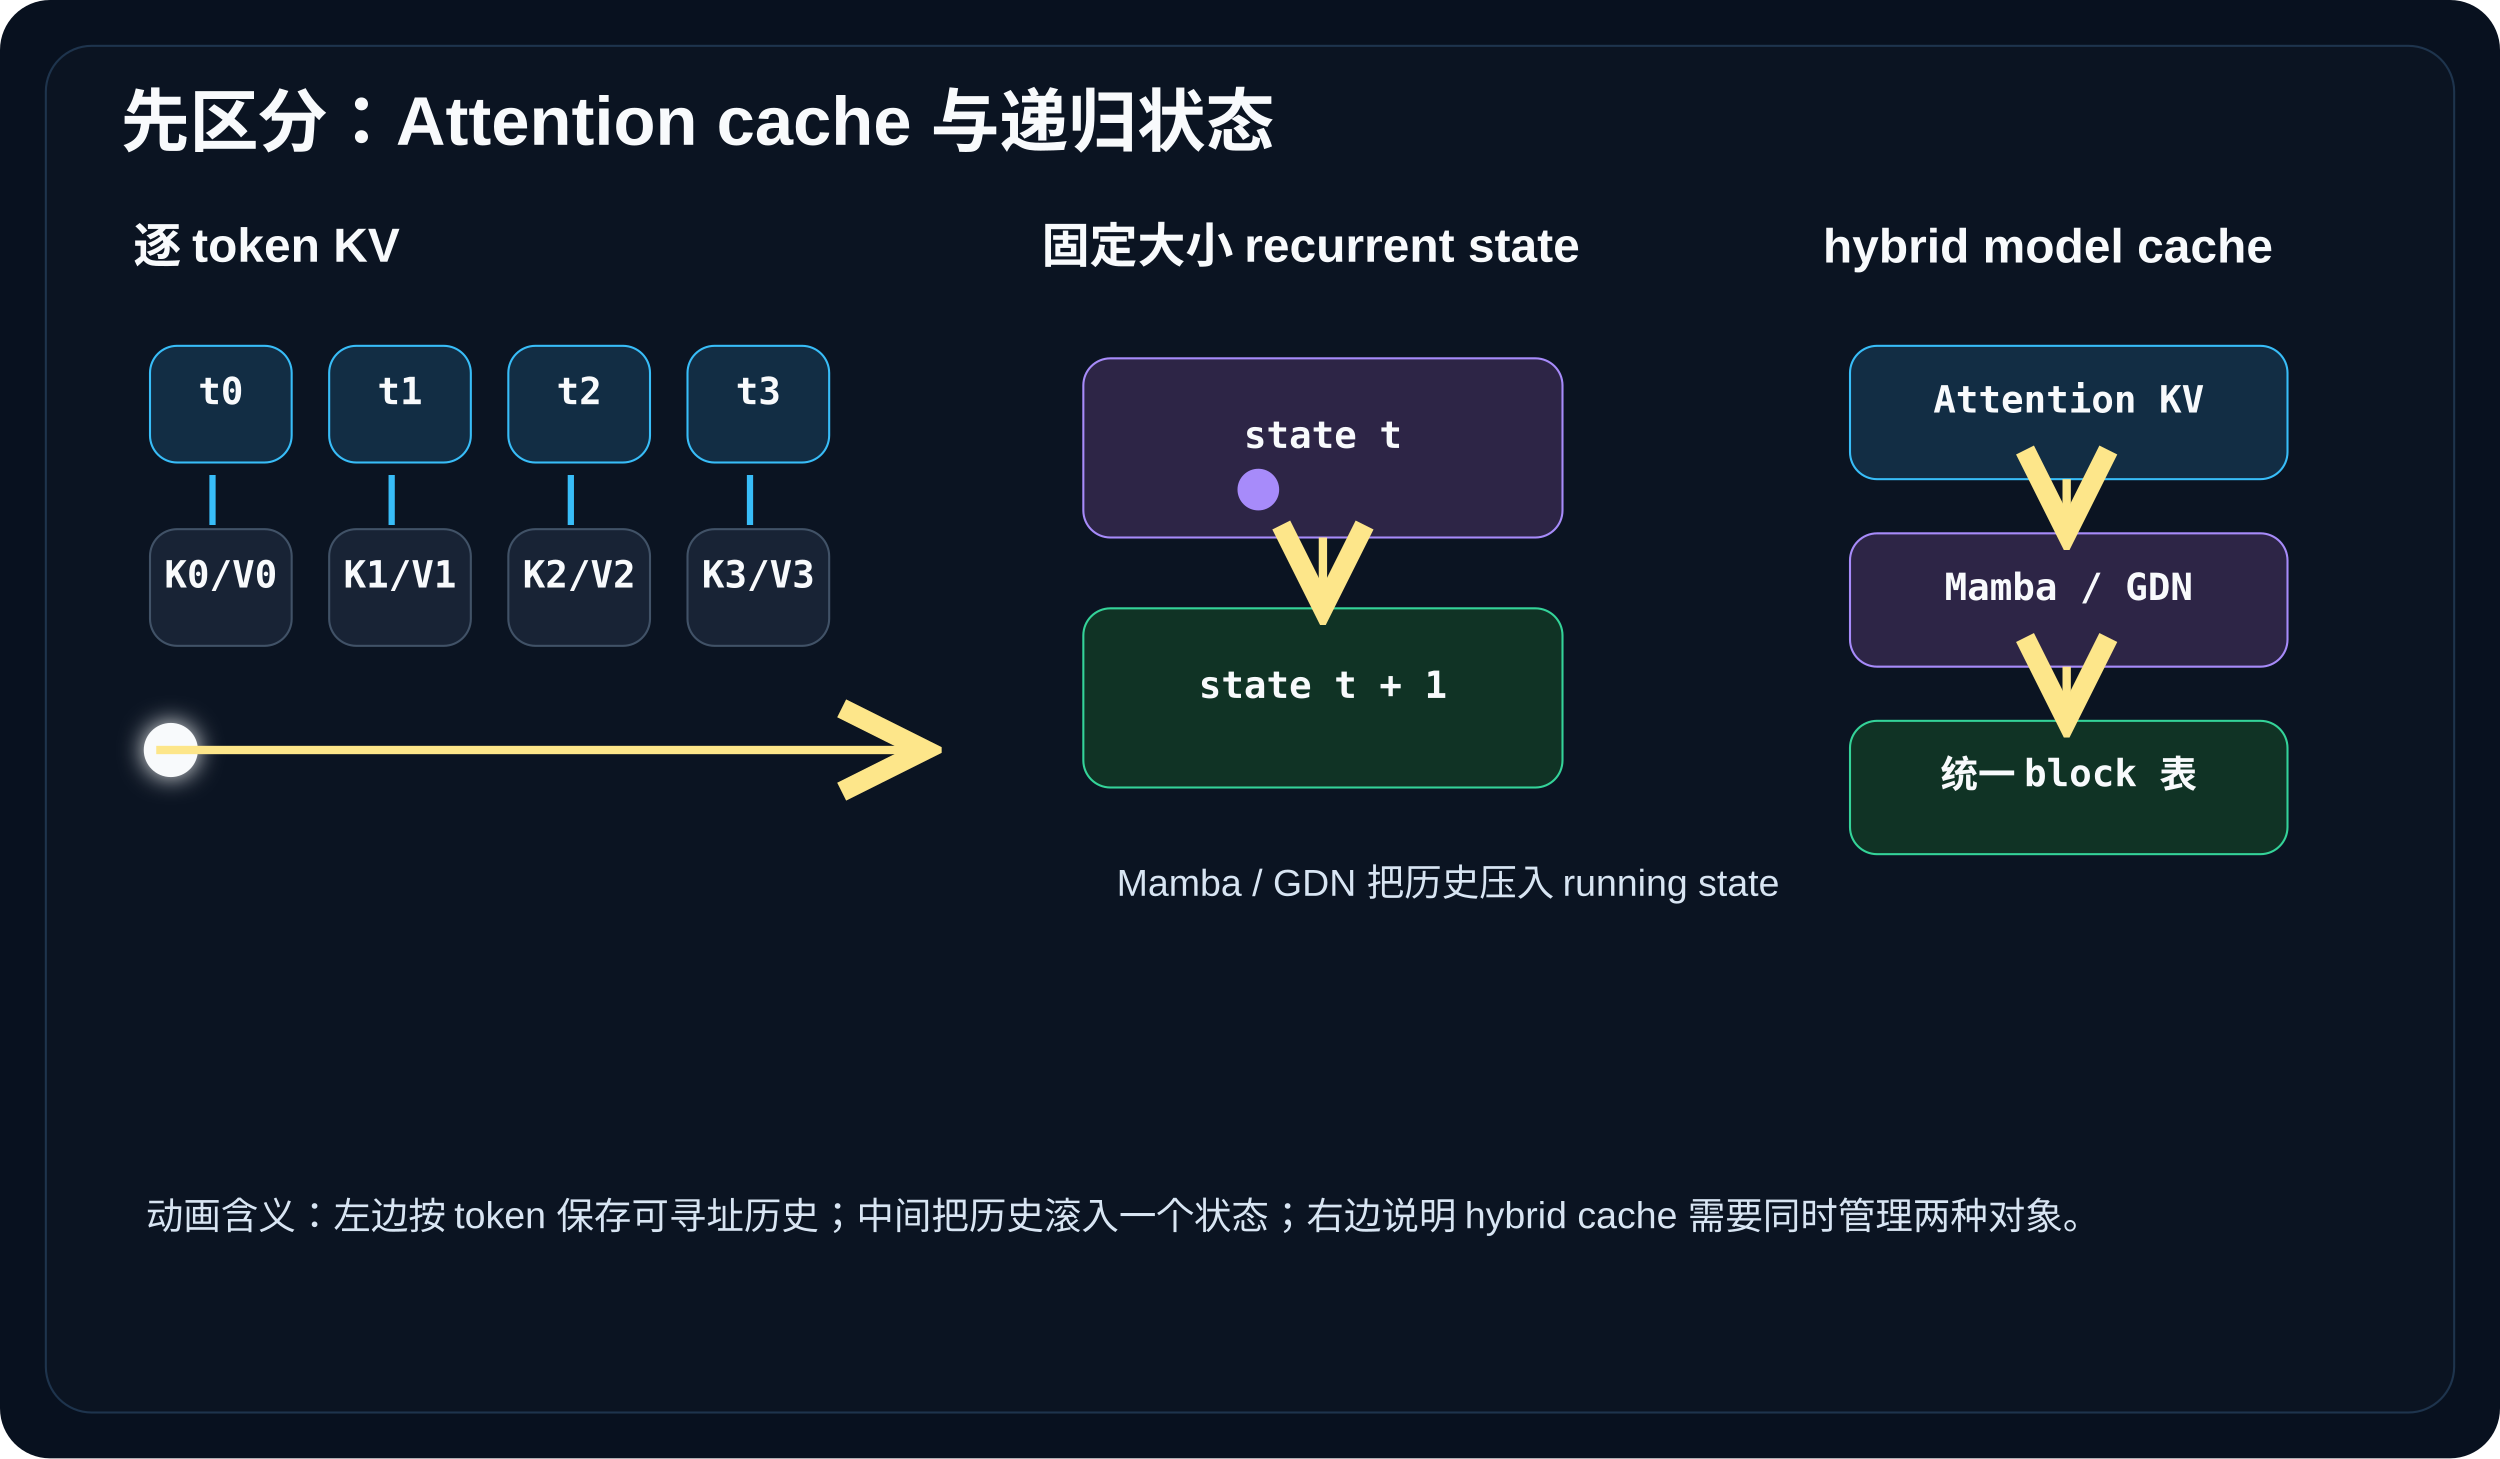
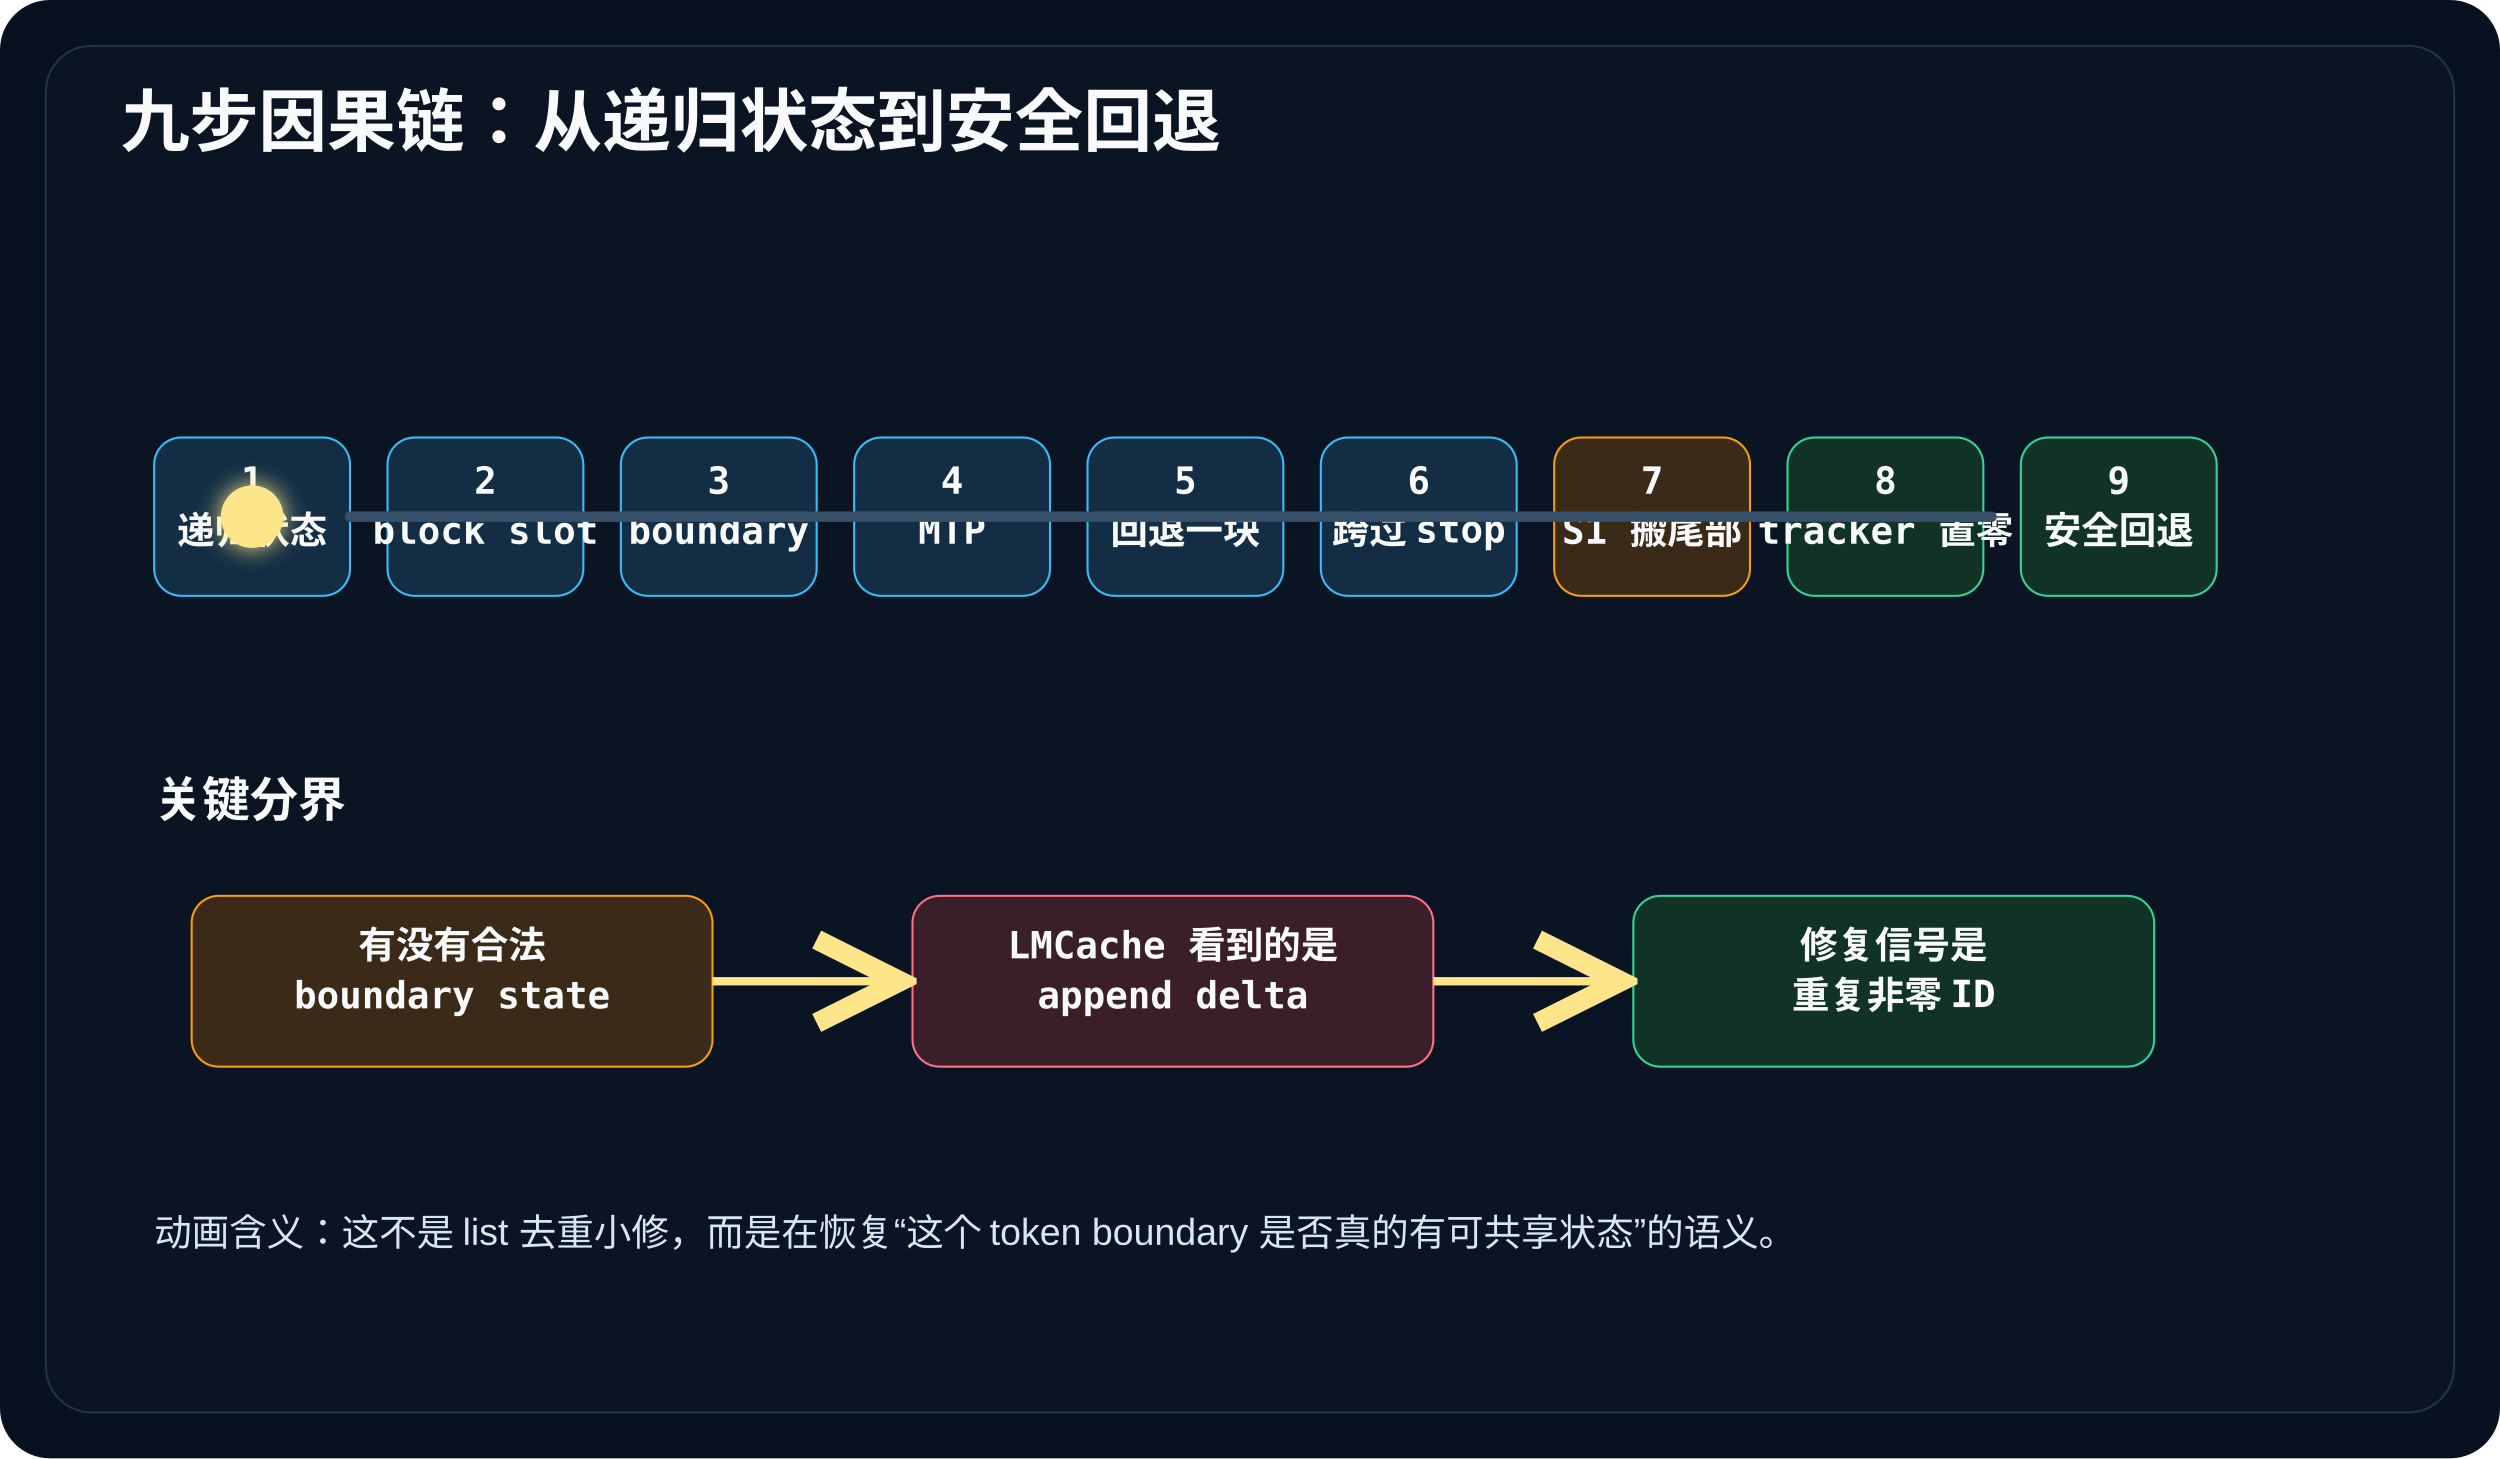
<svg xmlns="http://www.w3.org/2000/svg" width="1200" height="700" viewBox="0 0 1200 700" fill="none" role="img" aria-labelledby="title desc">
  <defs>
    <marker id="arrow" markerWidth="14" markerHeight="14" refX="11" refY="7" orient="auto">
      <path d="M2 2L12 7L2 12" stroke="#fde68a" stroke-width="2.4" />
    </marker>
    <filter id="glow" x="-50%" y="-50%" width="200%" height="200%">
      <feGaussianBlur stdDeviation="6" result="b" />
      <feMerge>
        <feMergeNode in="b" />
        <feMergeNode in="SourceGraphic" />
      </feMerge>
    </filter>
    <style>
.title{font:800 33px -apple-system,BlinkMacSystemFont,"Segoe UI","PingFang SC",Arial,sans-serif;fill:#f8fafc}
.h{font:760 23px -apple-system,BlinkMacSystemFont,"Segoe UI","PingFang SC",Arial,sans-serif;fill:#f8fafc}
.t{font:520 18px -apple-system,BlinkMacSystemFont,"Segoe UI","PingFang SC",Arial,sans-serif;fill:#d8e5f3}
.s{font:500 15px -apple-system,BlinkMacSystemFont,"Segoe UI","PingFang SC",Arial,sans-serif;fill:#aebed0}
.m{font:760 18px ui-monospace,SFMono-Regular,Menlo,monospace;fill:#f8fafc;text-anchor:middle}
.box{fill:#111b2a;stroke:#36506a;stroke-width:2}
.ok{fill:#103325;stroke:#34d399}.warn{fill:#3b2a17;stroke:#f59e0b}.bad{fill:#3a1f2b;stroke:#fb7185}
.blue{fill:#122d44;stroke:#38bdf8}.violet{fill:#2d2546;stroke:#a78bfa}.dim{fill:#182335;stroke:#415267}
.arrow{stroke:#fde68a;stroke-width:4;fill:none;marker-end:url(#arrow)}
.soft{opacity:.38}.glow{filter:url(#glow)}
@keyframes pulse{0%,100%{opacity:.34}45%,65%{opacity:1}}
@keyframes fade{0%,20%{opacity:.18}35%,85%{opacity:1}100%{opacity:.18}}
@keyframes scanX{0%{transform:translateX(0)}45%{transform:translateX(344px)}70%{transform:translateX(688px)}100%{transform:translateX(688px)}}
@keyframes scanShort{0%{transform:translateX(0)}50%{transform:translateX(184px)}100%{transform:translateX(368px)}}
@keyframes tokenMove{0%{transform:translate(0,0);opacity:0}12%{opacity:1}78%{opacity:1}100%{transform:translate(560px,0);opacity:0}}
@keyframes downMove{0%{transform:translate(0,0);opacity:0}15%{opacity:1}80%{opacity:1}100%{transform:translate(0,188px);opacity:0}}
@keyframes relocate{0%,18%{transform:translate(0,0)}58%,100%{transform:translate(630px,260px)}}
@keyframes zeroIn{0%,42%{opacity:0}55%,100%{opacity:1}}
@keyframes reject{0%,45%{opacity:.25}55%,100%{opacity:1}}
@keyframes grow{0%{stroke-dashoffset:620}70%,100%{stroke-dashoffset:0}}
@keyframes hop{0%{transform:translate(0,0)}20%{transform:translate(96px,0)}40%{transform:translate(192px,0)}60%{transform:translate(288px,0)}80%,100%{transform:translate(384px,0)}}
@keyframes stepNine{0%{transform:translate(0,0)}11%{transform:translate(112px,0)}22%{transform:translate(224px,0)}33%{transform:translate(336px,0)}44%{transform:translate(448px,0)}55%{transform:translate(560px,0)}66%{transform:translate(672px,0)}77%{transform:translate(784px,0)}88%,100%{transform:translate(896px,0)}}
</style>
  </defs>
  <rect width="1200" height="700" rx="24" fill="#08111f" />
  <rect x="22" y="22" width="1156" height="656" rx="22" fill="#0b1422" stroke="#1e344d" />
-   <text x="58" y="70" class="title">先区分：Attention cache 与递归状态</text>
-   <text x="64" y="126" class="h">逐 token KV</text>
-   <text x="500" y="126" class="h">固定大小 recurrent state</text>
-   <text x="875" y="126" class="h">hybrid model cache</text>
+   <text x="58" y="70" class="title">九步因果链：从递归状态到安全回退</text>
  <g>
-     <rect x="72" y="166" width="68" height="56" rx="13" class="blue" />
-     <text x="106" y="194" class="m">t0</text>
+     <rect x="74" y="210" width="94" height="76" rx="13" class="blue" />
+     <text x="121" y="237" class="m">1</text>
+     <text x="121" y="261" class="m">递归状态</text>
  </g>
  <g>
-     <rect x="158" y="166" width="68" height="56" rx="13" class="blue" />
-     <text x="192" y="194" class="m">t1</text>
+     <rect x="186" y="210" width="94" height="76" rx="13" class="blue" />
+     <text x="233" y="237" class="m">2</text>
+     <text x="233" y="261" class="m">block slot</text>
  </g>
  <g>
-     <rect x="244" y="166" width="68" height="56" rx="13" class="blue" />
-     <text x="278" y="194" class="m">t2</text>
+     <rect x="298" y="210" width="94" height="76" rx="13" class="blue" />
+     <text x="345" y="237" class="m">3</text>
+     <text x="345" y="261" class="m">boundary</text>
  </g>
  <g>
-     <rect x="330" y="166" width="68" height="56" rx="13" class="blue" />
-     <text x="364" y="194" class="m">t3</text>
+     <rect x="410" y="210" width="94" height="76" rx="13" class="blue" />
+     <text x="457" y="237" class="m">4</text>
+     <text x="457" y="261" class="m">MTP</text>
  </g>
  <g>
-     <rect x="72" y="254" width="68" height="56" rx="13" class="dim" />
-     <text x="106" y="282" class="m">K0/V0</text>
+     <rect x="522" y="210" width="94" height="76" rx="13" class="blue" />
+     <text x="569" y="237" class="m">5</text>
+     <text x="569" y="261" class="m">回退一块</text>
  </g>
  <g>
-     <rect x="158" y="254" width="68" height="56" rx="13" class="dim" />
-     <text x="192" y="282" class="m">K1/V1</text>
+     <rect x="634" y="210" width="94" height="76" rx="13" class="blue" />
+     <text x="681" y="237" class="m">6</text>
+     <text x="681" y="261" class="m">跨过 stop</text>
  </g>
  <g>
-     <rect x="244" y="254" width="68" height="56" rx="13" class="dim" />
-     <text x="278" y="282" class="m">K2/V2</text>
+     <rect x="746" y="210" width="94" height="76" rx="13" class="warn" />
+     <text x="793" y="237" class="m">7</text>
+     <text x="793" y="261" class="m">S1 搬尾部</text>
  </g>
  <g>
-     <rect x="330" y="254" width="68" height="56" rx="13" class="dim" />
-     <text x="364" y="282" class="m">K3/V3</text>
-   </g>
-   <path d="M102 228V252M188 228V252M274 228V252M360 228V252" stroke="#38bdf8" stroke-width="3" />
-   <g style="animation:tokenMove 4s ease-in-out infinite">
-     <circle cx="82" cy="360" r="13" fill="#f8fafc" class="glow" />
-   </g>
-   <path class="arrow" d="M75 360H440" />
-   <g>
-     <rect x="520" y="172" width="230" height="86" rx="13" class="violet" />
-     <text x="635" y="215" class="m">state t</text>
+     <rect x="858" y="210" width="94" height="76" rx="13" class="ok" />
+     <text x="905" y="237" class="m">8</text>
+     <text x="905" y="261" class="m">tracker 置零</text>
  </g>
  <g>
-     <rect x="520" y="292" width="230" height="86" rx="13" class="ok" />
-     <text x="635" y="335" class="m">state t + 1</text>
+     <rect x="970" y="210" width="94" height="76" rx="13" class="ok" />
+     <text x="1017" y="237" class="m">9</text>
+     <text x="1017" y="261" class="m">安全回退</text>
  </g>
-   <path class="arrow" d="M635 258V288" />
-   <circle cx="604" cy="235" r="10" fill="#a78bfa" style="animation:pulse 2.6s ease-in-out infinite" />
-   <text x="536" y="430" class="t">Mamba / GDN 把历史压入 running state</text>
+   <path d="M168 248H956" stroke="#36506a" stroke-width="5" stroke-linecap="round" />
+   <g style="animation:stepNine 9s steps(8,end) infinite">
+     <circle cx="121" cy="248" r="15" fill="#fde68a" class="glow" />
+   </g>
+   <text x="74" y="392" class="h">关键分界</text>
  <g>
-     <rect x="888" y="166" width="210" height="64" rx="13" class="blue" />
-     <text x="993" y="198" class="m">Attention KV</text>
+     <rect x="92" y="430" width="250" height="82" rx="13" class="warn" />
+     <text x="217" y="460" class="m">有没有合法</text>
+     <text x="217" y="484" class="m">boundary state</text>
  </g>
  <g>
-     <rect x="888" y="256" width="210" height="64" rx="13" class="violet" />
-     <text x="993" y="288" class="m">Mamba / GDN</text>
+     <rect x="438" y="430" width="250" height="82" rx="13" class="bad" />
+     <text x="563" y="460" class="m">LMCache 看到的是</text>
+     <text x="563" y="484" class="m">append delta</text>
  </g>
  <g>
-     <rect x="888" y="346" width="210" height="64" rx="13" class="ok" />
-     <text x="993" y="378" class="m">统一 block 表</text>
+     <rect x="784" y="430" width="250" height="82" rx="13" class="ok" />
+     <text x="909" y="460" class="m">修复信号是</text>
+     <text x="909" y="484" class="m">重复非零 ID</text>
  </g>
-   <path class="arrow" d="M992 230V252" />
-   <path class="arrow" d="M992 320V342" />
-   <text x="70" y="590" class="t">动画含义：左边按 token 保存可寻址历史；中间把历史滚入一个状态；右边说明 hybrid cache 需要同时管理两种对象。</text>
+   <path class="arrow" d="M342 471H428" />
+   <path class="arrow" d="M688 471H774" />
+   <text x="74" y="598" class="t">动画含义：这不是 list 去重小修，而是在恢复“这个 token boundary 是否真的有可共享状态”的语义。</text>
</svg>
